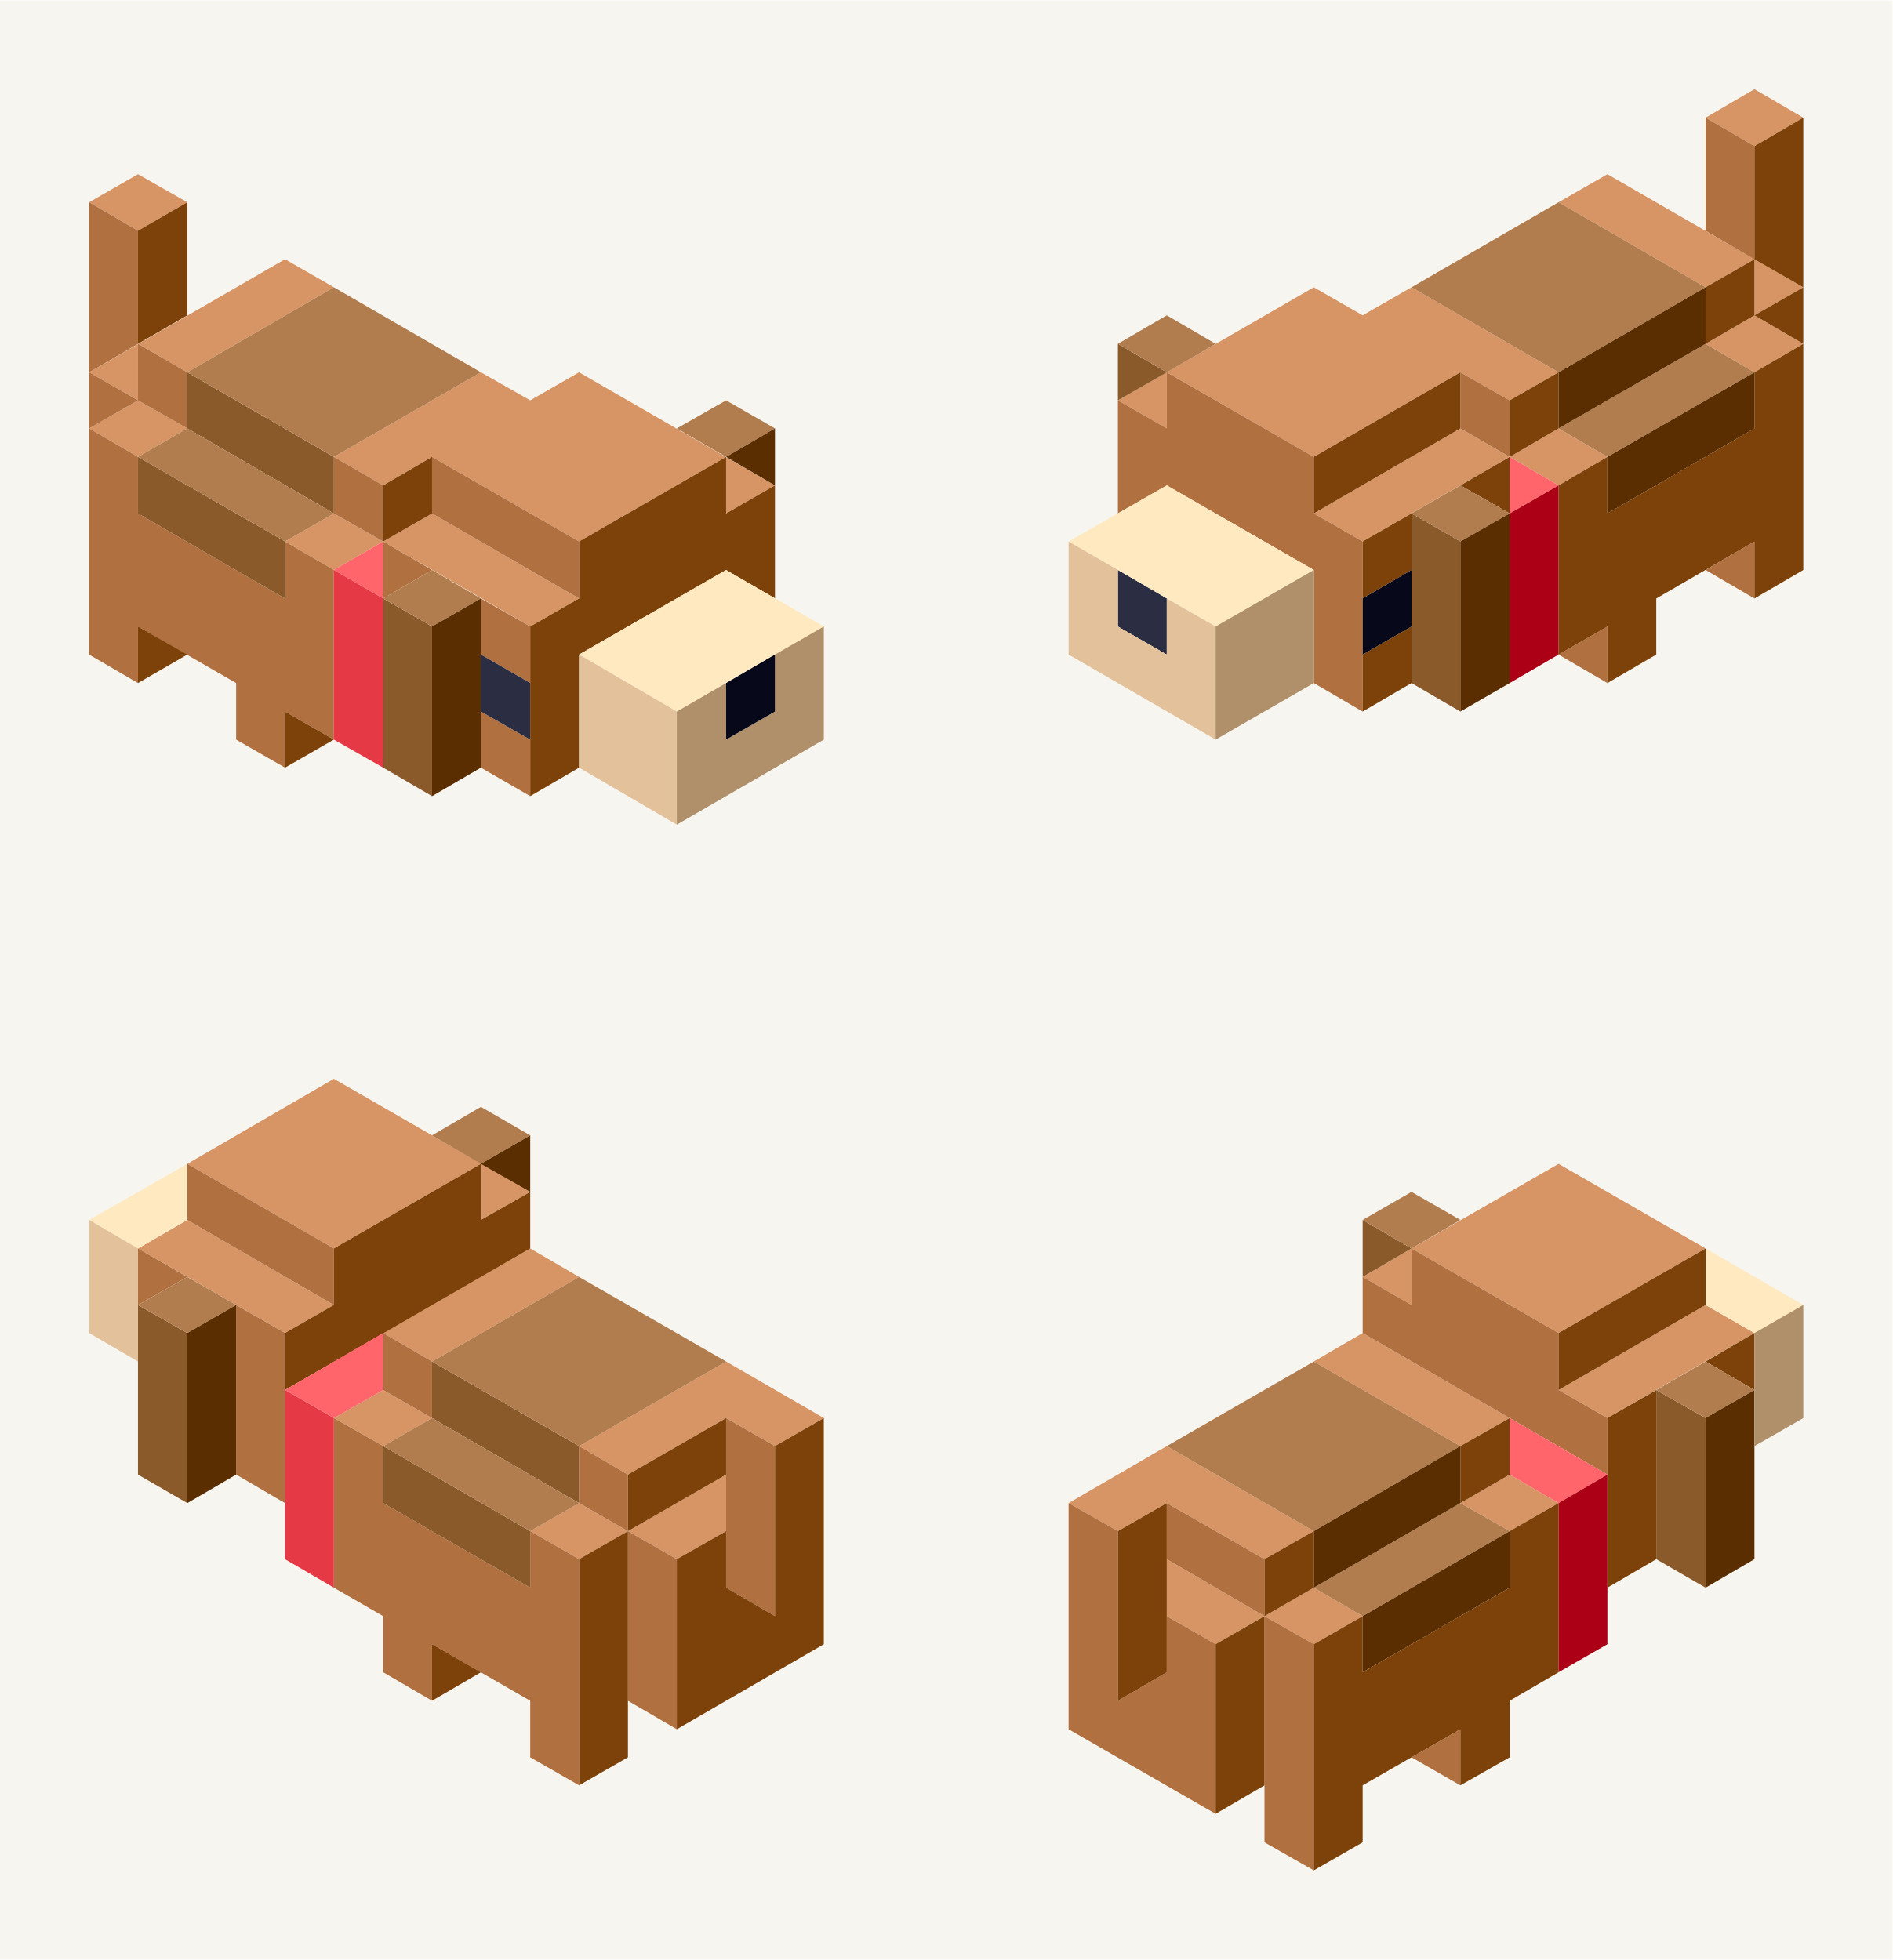
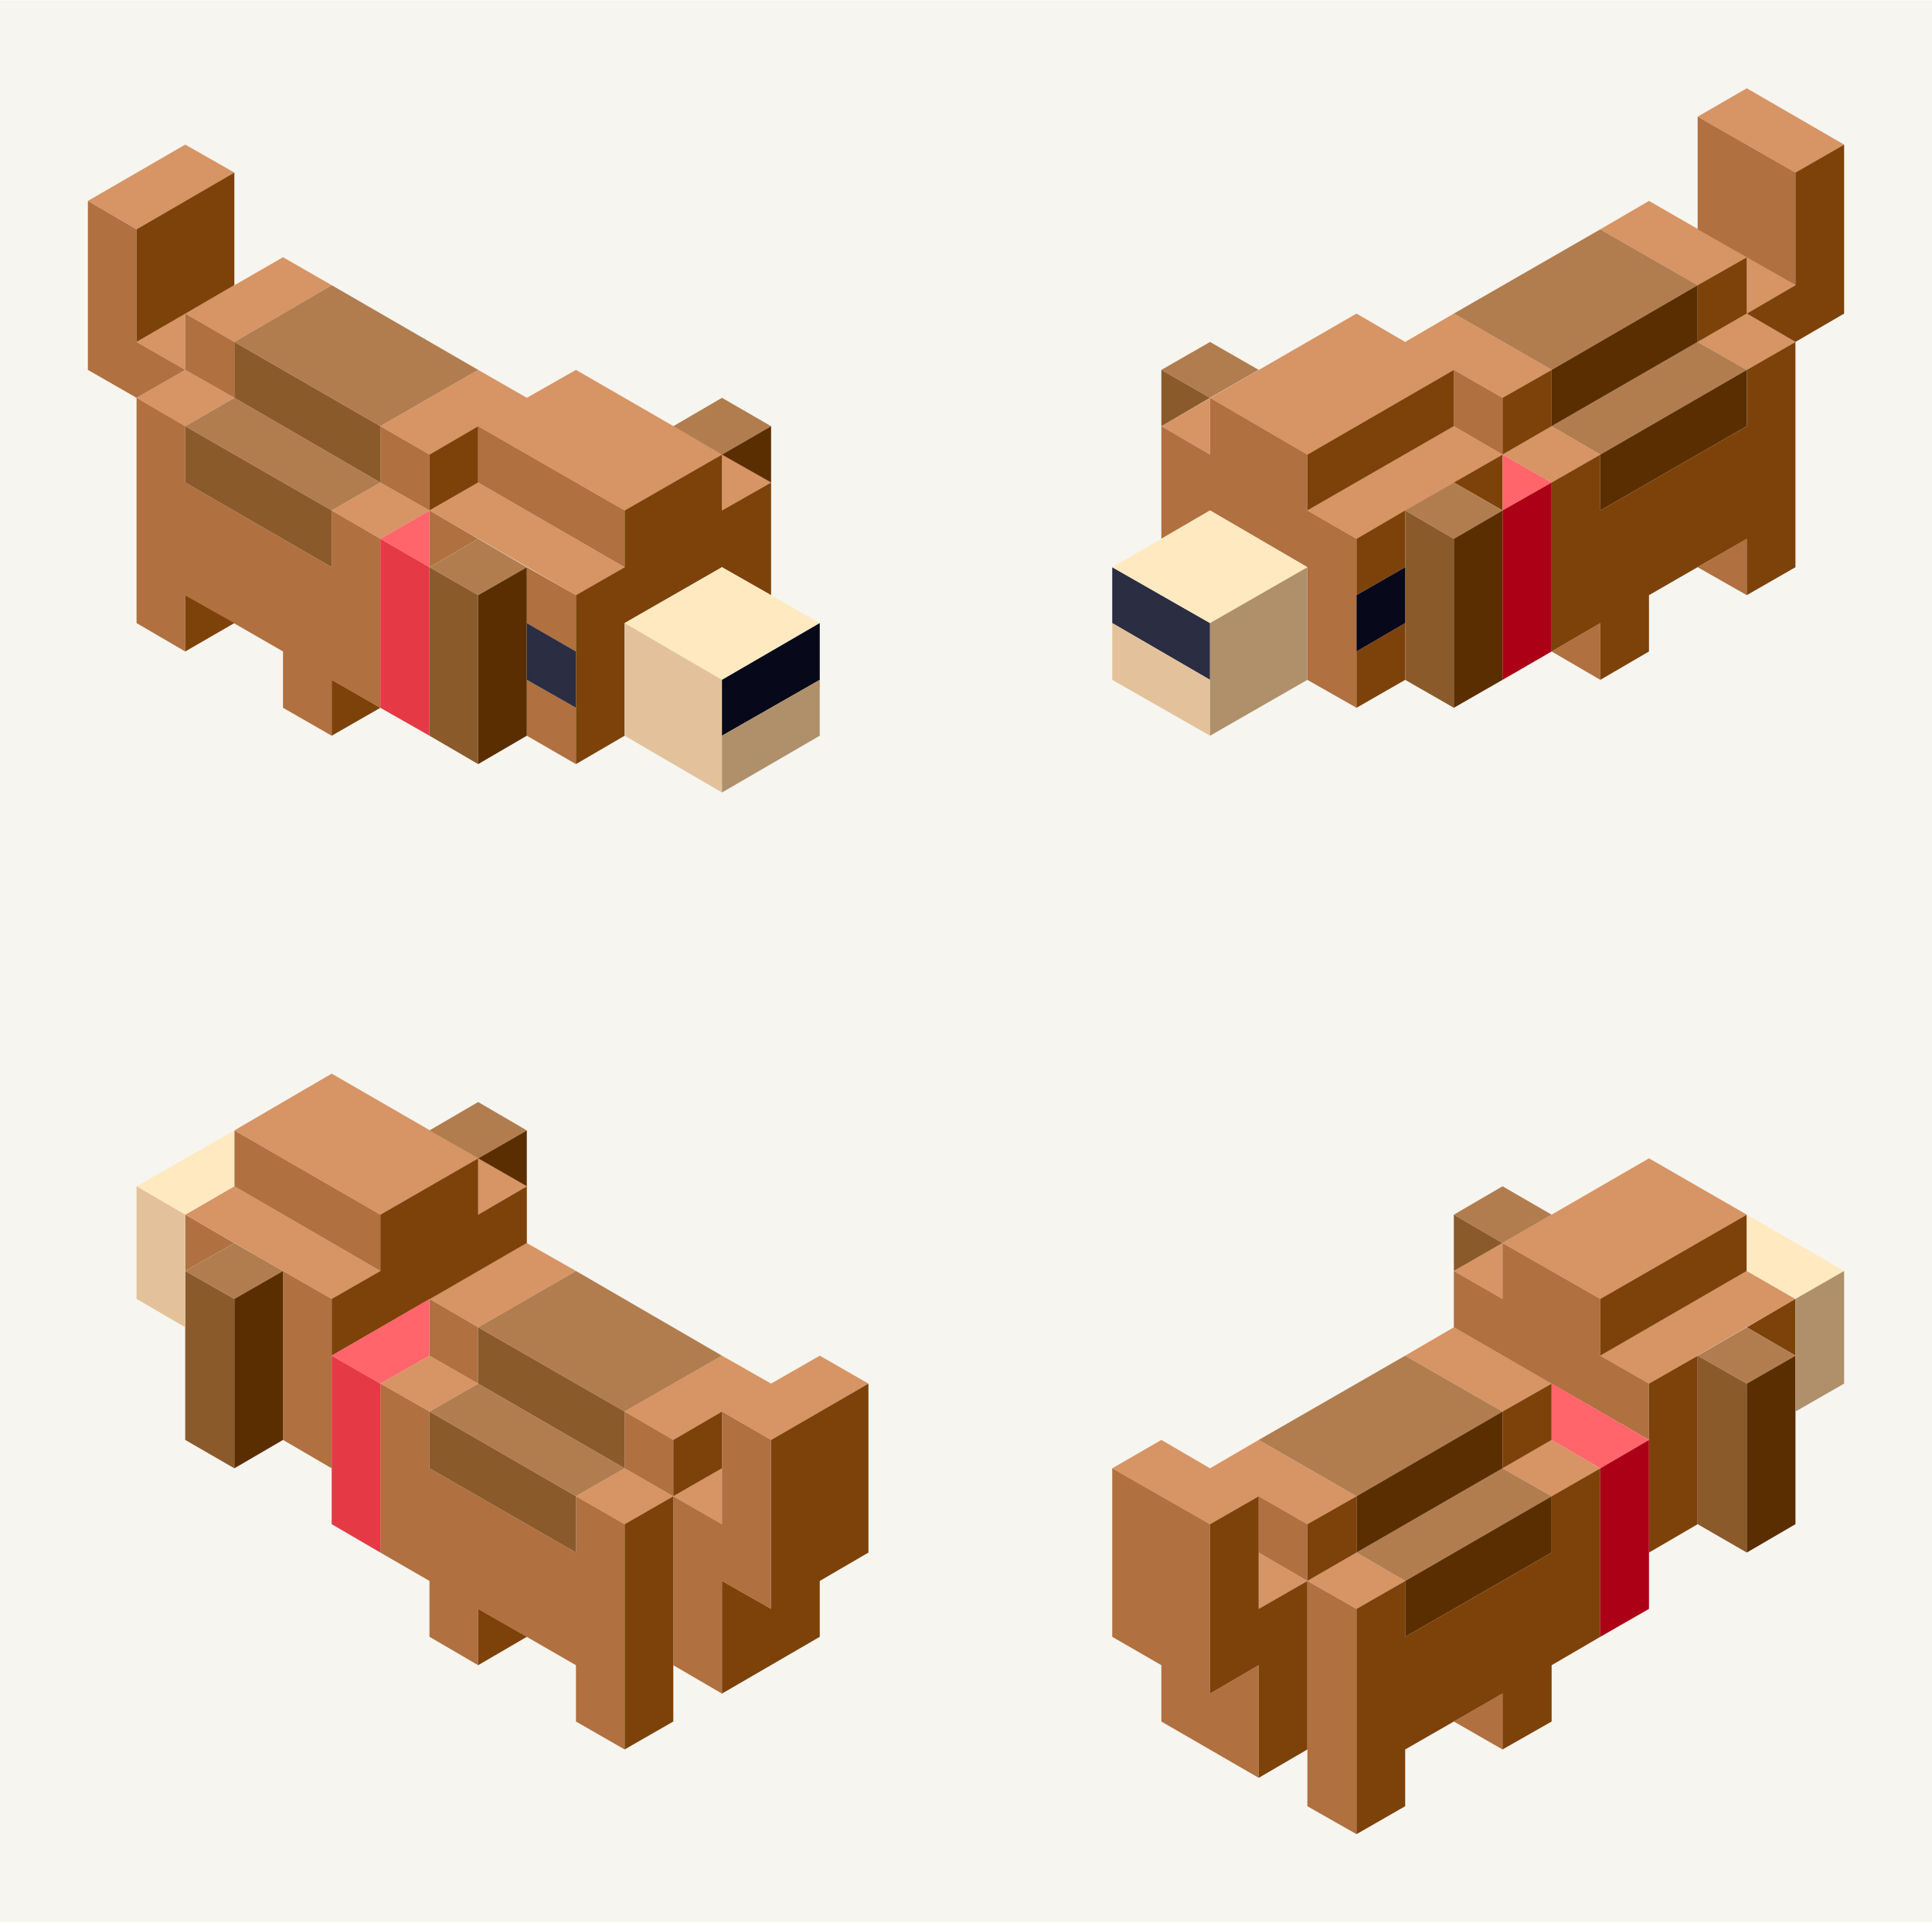
- <svg xmlns="http://www.w3.org/2000/svg" width="640" height="663" viewBox="-0.089 -0.134 4.183 4.331">
-   <rect x="-0.089" y="-0.134" width="4.183" height="4.331" fill="#f7f5f0" />
-   <path fill="#d79464" d="M0.108 0.312L0.216 0.25L0.325 0.312L0.216 0.375ZM0.108 0.688L0.541 0.438L0.649 0.5L0.325 0.688L0.216 0.625L0.216 0.75L0.325 0.812L0.216 0.875L0.108 0.812L0.216 0.75ZM0.541 1.062L0.649 1L0.758 1.062L0.866 1L1.191 1.188L1.083 1.25L0.758 1.062L0.649 1.125ZM0.974 0.688L1.083 0.75L1.191 0.688L1.624 0.938L1.516 1L1.516 0.875L1.191 1.062L0.866 0.875L0.758 0.938L0.649 0.875ZM3.681 0.125L3.789 0.062L3.897 0.125L3.789 0.188ZM3.897 0.5L3.789 0.562L3.897 0.625L3.789 0.688L3.681 0.625L3.789 0.562L3.789 0.438L3.681 0.5L3.356 0.312L3.464 0.25ZM3.248 0.875L2.923 1.062L2.815 1L3.139 0.812ZM3.248 0.875L3.356 0.812L3.464 0.875L3.356 0.938ZM2.923 0.562L3.031 0.5L3.356 0.688L3.248 0.75L3.139 0.688L2.815 0.875L2.49 0.688L2.49 0.812L2.382 0.75L2.815 0.5ZM1.624 3.062L1.516 3L1.299 3.125L1.191 3.062L1.516 2.875L1.732 3ZM1.191 3.188L1.299 3.25L1.516 3.125L1.516 3.25L1.407 3.312L1.299 3.25L1.191 3.312L1.083 3.25ZM0.649 3L0.758 2.938L0.866 3L0.758 3.062ZM1.083 2.625L1.191 2.688L0.866 2.875L0.758 2.812ZM1.083 2.5L0.974 2.562L0.974 2.438L0.649 2.625L0.325 2.438L0.649 2.25ZM0.216 2.625L0.325 2.562L0.649 2.75L0.541 2.812ZM2.273 3.188L2.49 3.062L2.815 3.25L2.706 3.312L2.49 3.188L2.382 3.25ZM2.706 3.438L2.598 3.5L2.49 3.438L2.49 3.312ZM2.706 3.438L2.815 3.375L2.923 3.438L2.815 3.5ZM3.139 3.188L3.248 3.125L3.356 3.188L3.248 3.25ZM2.815 2.875L2.923 2.812L3.248 3L3.139 3.062ZM3.031 2.625L3.031 2.75L2.923 2.688ZM3.031 2.625L3.356 2.438L3.681 2.625L3.356 2.812ZM3.681 2.75L3.789 2.812L3.464 3L3.356 2.938Z" />
-   <path fill="#b07040" d="M0.108 0.312L0.216 0.375L0.216 0.625L0.325 0.688L0.325 0.812L0.216 0.75L0.108 0.812L0.216 0.875L0.216 1L0.541 1.188L0.541 1.062L0.649 1.125L0.649 1.5L0.541 1.438L0.541 1.562L0.433 1.5L0.433 1.375L0.216 1.25L0.216 1.375L0.108 1.312L0.108 0.688L0.216 0.75L0.216 0.625L0.108 0.688ZM0.649 0.875L0.758 0.938L0.758 1.062L0.866 1.125L0.758 1.188L0.758 1.062L0.649 1ZM0.974 1.188L1.083 1.25L1.083 1.375L0.974 1.312ZM0.866 0.875L1.191 1.062L1.191 1.188L0.866 1ZM0.974 1.438L1.083 1.5L1.083 1.625L0.974 1.562ZM3.681 0.125L3.789 0.188L3.789 0.438L3.681 0.375ZM3.681 1.125L3.789 1.062L3.789 1.188ZM3.356 1.312L3.464 1.25L3.464 1.375ZM3.139 0.688L3.248 0.75L3.248 0.875L3.139 0.812ZM2.815 0.875L2.815 1L2.923 1.062L2.923 1.438L2.815 1.375L2.815 1.125L2.49 0.938L2.382 1L2.382 0.75L2.49 0.812L2.49 0.688ZM1.516 3L1.624 3.062L1.624 3.438L1.516 3.375ZM1.191 3.812L1.083 3.75L1.083 3.625L0.866 3.5L0.866 3.625L0.758 3.562L0.758 3.438L0.649 3.375L0.649 3L0.758 3.062L0.758 3.188L1.083 3.375L1.083 3.25L1.191 3.312ZM1.299 3.125L1.299 3.25L1.407 3.312L1.407 3.688L1.299 3.625L1.299 3.25L1.191 3.188L1.191 3.062ZM0.866 2.875L0.866 3L0.758 2.938L0.758 2.812ZM0.325 2.562L0.325 2.438L0.649 2.625L0.649 2.75ZM0.216 2.625L0.325 2.688L0.216 2.75ZM0.433 2.75L0.541 2.812L0.541 3.188L0.433 3.125ZM2.273 3.188L2.382 3.25L2.382 3.625L2.49 3.562L2.49 3.438L2.598 3.5L2.598 3.875L2.273 3.688ZM2.706 3.312L2.706 3.438L2.815 3.5L2.815 4L2.706 3.938L2.706 3.438L2.49 3.312L2.49 3.188ZM3.031 3.75L3.139 3.688L3.139 3.812ZM3.031 2.625L3.356 2.812L3.356 2.938L3.464 3L3.464 3.125L2.923 2.812L2.923 2.688L3.031 2.75Z" />
-   <path fill="#7d420a" d="M0.216 0.375L0.325 0.312L0.325 0.562L0.216 0.625ZM0.216 1.25L0.325 1.312L0.216 1.375ZM0.541 1.438L0.649 1.5L0.541 1.562ZM0.758 0.938L0.866 0.875L0.866 1L0.758 1.062ZM1.191 1.062L1.516 0.875L1.516 1L1.624 0.938L1.624 1.188L1.516 1.125L1.191 1.312L1.191 1.562L1.083 1.625L1.083 1.25L1.191 1.188ZM3.681 0.5L3.789 0.438L3.789 0.188L3.897 0.125L3.897 1.125L3.789 1.188L3.789 1.062L3.572 1.188L3.572 1.312L3.464 1.375L3.464 1.25L3.356 1.312L3.356 0.938L3.464 0.875L3.464 1L3.789 0.812L3.789 0.688L3.897 0.625L3.789 0.562L3.897 0.5L3.789 0.438L3.789 0.562L3.681 0.625ZM3.248 0.75L3.356 0.688L3.356 0.812L3.248 0.875L3.248 1L3.139 0.938L3.248 0.875ZM2.923 1.062L3.031 1L3.031 1.125L2.923 1.188ZM3.139 0.688L3.139 0.812L2.815 1L2.815 0.875ZM2.923 1.312L3.031 1.25L3.031 1.375L2.923 1.438ZM1.624 3.062L1.732 3L1.732 3.5L1.407 3.688L1.407 3.312L1.516 3.25L1.516 3.375L1.624 3.438ZM1.191 3.312L1.299 3.25L1.299 3.75L1.191 3.812ZM0.866 3.5L0.974 3.562L0.866 3.625ZM1.299 3.25L1.299 3.125L1.516 3L1.516 3.125ZM0.974 2.438L0.974 2.562L1.083 2.5L1.083 2.625L0.541 2.938L0.541 2.812L0.649 2.75L0.649 2.625ZM2.382 3.25L2.49 3.188L2.49 3.562L2.382 3.625ZM2.815 3.375L2.706 3.438L2.706 3.812L2.598 3.875L2.598 3.5L2.706 3.438L2.706 3.312L2.815 3.25ZM2.815 3.5L2.923 3.438L2.923 3.562L3.248 3.375L3.248 3.25L3.356 3.188L3.356 3.562L3.248 3.625L3.248 3.75L3.139 3.812L3.139 3.688L2.923 3.812L2.923 3.938L2.815 4ZM3.248 3.125L3.139 3.188L3.139 3.062L3.248 3ZM3.681 2.625L3.681 2.75L3.356 2.938L3.356 2.812ZM3.681 2.875L3.789 2.812L3.789 2.938ZM3.464 3L3.572 2.938L3.572 3.312L3.464 3.375Z" />
-   <path fill="#8b5a2b" d="M0.649 0.875L0.649 1L0.325 0.812L0.325 0.688ZM0.216 0.875L0.541 1.062L0.541 1.188L0.216 1ZM0.758 1.188L0.866 1.25L0.866 1.625L0.758 1.562ZM3.031 1L3.139 1.062L3.139 1.438L3.031 1.375ZM2.382 0.625L2.49 0.688L2.382 0.75ZM0.866 2.875L1.191 3.062L1.191 3.188L0.866 3ZM0.758 3.062L1.083 3.25L1.083 3.375L0.758 3.188ZM0.216 2.75L0.325 2.812L0.325 3.188L0.216 3.125ZM2.923 2.562L3.031 2.625L2.923 2.688ZM3.572 2.938L3.681 3L3.681 3.375L3.572 3.312Z" />
-   <path fill="#b17d4f" d="M0.649 1L0.541 1.062L0.216 0.875L0.325 0.812ZM0.866 1.125L0.974 1.188L0.866 1.25L0.758 1.188ZM0.649 0.5L0.974 0.688L0.649 0.875L0.325 0.688ZM1.407 0.812L1.516 0.75L1.624 0.812L1.516 0.875ZM3.356 0.812L3.681 0.625L3.789 0.688L3.464 0.875ZM3.031 1L3.139 0.938L3.248 1L3.139 1.062ZM3.681 0.5L3.356 0.688L3.031 0.5L3.356 0.312ZM2.382 0.625L2.49 0.562L2.598 0.625L2.49 0.688ZM1.191 2.688L1.516 2.875L1.191 3.062L0.866 2.875ZM0.758 3.062L0.866 3L1.191 3.188L1.083 3.25ZM0.216 2.75L0.325 2.688L0.433 2.75L0.325 2.812ZM0.866 2.375L0.974 2.312L1.083 2.375L0.974 2.438ZM2.815 2.875L3.139 3.062L2.815 3.25L2.49 3.062ZM3.139 3.188L3.248 3.25L2.923 3.438L2.815 3.375ZM2.923 2.562L3.031 2.5L3.139 2.562L3.031 2.625ZM3.572 2.938L3.681 2.875L3.789 2.938L3.681 3Z" />
-   <path fill="#5b2e00" d="M0.866 1.25L0.974 1.188L0.974 1.562L0.866 1.625ZM1.516 0.875L1.624 0.812L1.624 0.938ZM3.356 0.812L3.356 0.688L3.681 0.5L3.681 0.625ZM3.789 0.688L3.789 0.812L3.464 1L3.464 0.875ZM3.139 1.062L3.248 1L3.248 1.375L3.139 1.438ZM0.325 2.812L0.433 2.75L0.433 3.125L0.325 3.188ZM0.974 2.438L1.083 2.375L1.083 2.5ZM3.139 3.062L3.139 3.188L2.815 3.375L2.815 3.25ZM3.248 3.25L3.248 3.375L2.923 3.562L2.923 3.438ZM3.681 3L3.789 2.938L3.789 3.312L3.681 3.375Z" />
-   <path fill="#ff656a" d="M0.649 1.125L0.758 1.062L0.758 1.188ZM3.248 0.875L3.356 0.938L3.248 1ZM0.758 2.812L0.758 2.938L0.649 3L0.541 2.938ZM3.248 3L3.464 3.125L3.356 3.188L3.248 3.125Z" />
+ <svg xmlns="http://www.w3.org/2000/svg" width="640" height="637" viewBox="-0.195 -0.07 4.287 4.265">
+   <rect x="-0.195" y="-0.07" width="4.287" height="4.265" fill="#f7f5f0" />
+   <path fill="#d79464" d="M0.216 0.25L0.325 0.312L0.108 0.438L0 0.375ZM0.216 0.625L0.216 0.75L0.325 0.812L0.216 0.875L0.108 0.812L0.216 0.75L0.108 0.688ZM0.216 0.625L0.433 0.5L0.541 0.562L0.325 0.688ZM0.541 1.062L0.649 1L0.758 1.062L0.866 1L1.191 1.188L1.083 1.25L0.758 1.062L0.649 1.125ZM0.866 0.75L0.974 0.812L1.083 0.75L1.516 1L1.407 1.062L1.407 0.938L1.191 1.062L0.866 0.875L0.758 0.938L0.649 0.875ZM3.572 0.188L3.681 0.125L3.897 0.25L3.789 0.312ZM3.789 0.562L3.681 0.625L3.789 0.688L3.681 0.75L3.572 0.688L3.681 0.625L3.681 0.5L3.572 0.562L3.356 0.438L3.464 0.375ZM3.248 0.875L3.356 0.938L3.248 1L3.139 0.938L2.815 1.125L2.706 1.062L3.031 0.875L3.139 0.938ZM2.923 0.688L3.031 0.625L3.248 0.75L3.139 0.812L3.031 0.75L2.706 0.938L2.49 0.812L2.49 0.938L2.382 0.875L2.815 0.625ZM1.516 3L1.624 2.938L1.732 3L1.516 3.125L1.407 3.062L1.299 3.125L1.191 3.062L1.407 2.938ZM1.083 3.25L1.191 3.188L1.299 3.25L1.407 3.188L1.407 3.312L1.299 3.25L1.191 3.312ZM0.649 3L0.758 2.938L0.866 3L0.758 3.062ZM0.974 2.688L1.083 2.75L0.866 2.875L0.758 2.812ZM0.974 2.562L0.866 2.625L0.866 2.5L0.649 2.625L0.325 2.438L0.541 2.312ZM0.216 2.625L0.325 2.562L0.649 2.75L0.541 2.812ZM2.273 3.188L2.382 3.125L2.49 3.188L2.598 3.125L2.815 3.25L2.706 3.312L2.598 3.25L2.49 3.312ZM2.706 3.438L2.598 3.5L2.598 3.375ZM2.706 3.438L2.815 3.375L2.923 3.438L2.815 3.5ZM3.139 3.188L3.248 3.125L3.356 3.188L3.248 3.25ZM2.923 2.938L3.031 2.875L3.248 3L3.139 3.062ZM3.139 2.688L3.139 2.812L3.031 2.75ZM3.139 2.688L3.464 2.5L3.681 2.625L3.356 2.812ZM3.681 2.75L3.789 2.812L3.464 3L3.356 2.938Z" />
+   <path fill="#b07040" d="M0 0.375L0.108 0.438L0.108 0.688L0.216 0.75L0.108 0.812L0.216 0.875L0.216 1L0.541 1.188L0.541 1.062L0.649 1.125L0.649 1.5L0.541 1.438L0.541 1.562L0.433 1.5L0.433 1.375L0.216 1.25L0.216 1.375L0.108 1.312L0.108 0.812L0 0.75ZM0.216 0.625L0.325 0.688L0.325 0.812L0.216 0.75ZM0.866 0.875L1.191 1.062L1.191 1.188L0.866 1ZM0.649 0.875L0.758 0.938L0.758 1.062L0.866 1.125L0.758 1.188L0.758 1.062L0.649 1ZM0.974 1.188L1.083 1.25L1.083 1.375L0.974 1.312ZM0.974 1.438L1.083 1.5L1.083 1.625L0.974 1.562ZM3.572 0.188L3.789 0.312L3.789 0.562L3.572 0.438ZM3.572 1.188L3.681 1.125L3.681 1.25ZM3.248 1.375L3.356 1.312L3.356 1.438ZM3.031 0.75L3.139 0.812L3.139 0.938L3.031 0.875ZM2.706 1.062L2.815 1.125L2.815 1.5L2.706 1.438L2.706 1.188L2.49 1.062L2.382 1.125L2.382 0.875L2.49 0.938L2.49 0.812L2.706 0.938ZM1.407 3.062L1.516 3.125L1.516 3.5L1.407 3.438L1.407 3.688L1.299 3.625L1.299 3.25L1.191 3.188L1.191 3.062L1.299 3.125L1.299 3.25L1.407 3.312ZM1.191 3.812L1.083 3.75L1.083 3.625L0.866 3.5L0.866 3.625L0.758 3.562L0.758 3.438L0.649 3.375L0.649 3L0.758 3.062L0.758 3.188L1.083 3.375L1.083 3.25L1.191 3.312ZM0.866 2.875L0.866 3L0.758 2.938L0.758 2.812ZM0.325 2.562L0.325 2.438L0.649 2.625L0.649 2.75ZM0.216 2.625L0.325 2.688L0.216 2.75ZM0.433 2.75L0.541 2.812L0.541 3.188L0.433 3.125ZM2.273 3.188L2.49 3.312L2.49 3.688L2.598 3.625L2.598 3.875L2.382 3.75L2.382 3.625L2.273 3.562ZM2.706 3.438L2.598 3.375L2.598 3.25L2.706 3.312ZM2.706 3.438L2.815 3.5L2.815 4L2.706 3.938ZM3.031 3.75L3.139 3.688L3.139 3.812ZM3.139 2.688L3.356 2.812L3.356 2.938L3.464 3L3.464 3.125L3.031 2.875L3.031 2.75L3.139 2.812Z" />
+   <path fill="#7d420a" d="M0.325 0.312L0.325 0.562L0.108 0.688L0.108 0.438ZM0.216 1.25L0.325 1.312L0.216 1.375ZM0.541 1.438L0.649 1.5L0.541 1.562ZM0.758 0.938L0.866 0.875L0.866 1L0.758 1.062ZM1.083 1.25L1.191 1.188L1.191 1.062L1.407 0.938L1.407 1.062L1.516 1L1.516 1.25L1.407 1.188L1.191 1.312L1.191 1.562L1.083 1.625ZM3.572 0.562L3.681 0.5L3.681 0.625L3.572 0.688ZM3.681 0.625L3.789 0.562L3.789 0.312L3.897 0.25L3.897 0.625L3.789 0.688L3.789 1.188L3.681 1.25L3.681 1.125L3.464 1.25L3.464 1.375L3.356 1.438L3.356 1.312L3.248 1.375L3.248 1L3.356 0.938L3.356 1.062L3.681 0.875L3.681 0.75L3.789 0.688ZM3.139 0.812L3.248 0.75L3.248 0.875L3.139 0.938L3.139 1.062L3.031 1L3.139 0.938ZM3.031 0.75L3.031 0.875L2.706 1.062L2.706 0.938ZM2.815 1.125L2.923 1.062L2.923 1.188L2.815 1.25ZM2.815 1.375L2.923 1.312L2.923 1.438L2.815 1.5ZM1.732 3L1.732 3.375L1.624 3.438L1.624 3.562L1.407 3.688L1.407 3.438L1.516 3.5L1.516 3.125ZM1.191 3.312L1.299 3.25L1.299 3.125L1.407 3.062L1.407 3.188L1.299 3.25L1.299 3.75L1.191 3.812ZM0.866 3.5L0.974 3.562L0.866 3.625ZM0.866 2.5L0.866 2.625L0.974 2.562L0.974 2.688L0.541 2.938L0.541 2.812L0.649 2.75L0.649 2.625ZM2.49 3.312L2.598 3.25L2.598 3.5L2.706 3.438L2.706 3.312L2.815 3.25L2.815 3.375L2.706 3.438L2.706 3.812L2.598 3.875L2.598 3.625L2.49 3.688ZM2.815 3.5L2.923 3.438L2.923 3.562L3.248 3.375L3.248 3.25L3.356 3.188L3.356 3.562L3.248 3.625L3.248 3.75L3.139 3.812L3.139 3.688L2.923 3.812L2.923 3.938L2.815 4ZM3.248 3.125L3.139 3.188L3.139 3.062L3.248 3ZM3.681 2.625L3.681 2.75L3.356 2.938L3.356 2.812ZM3.681 2.875L3.789 2.812L3.789 2.938ZM3.464 3L3.572 2.938L3.572 3.312L3.464 3.375Z" />
+   <path fill="#b17d4f" d="M0.541 1.062L0.216 0.875L0.325 0.812L0.649 1ZM0.758 1.188L0.866 1.125L0.974 1.188L0.866 1.25ZM0.325 0.688L0.541 0.562L0.866 0.75L0.649 0.875ZM1.299 0.875L1.407 0.812L1.516 0.875L1.407 0.938ZM3.248 0.875L3.572 0.688L3.681 0.75L3.356 0.938ZM2.923 1.062L3.031 1L3.139 1.062L3.031 1.125ZM3.572 0.562L3.248 0.75L3.031 0.625L3.356 0.438ZM2.382 0.75L2.49 0.688L2.598 0.75L2.49 0.812ZM1.083 2.75L1.407 2.938L1.191 3.062L0.866 2.875ZM0.758 3.062L0.866 3L1.191 3.188L1.083 3.25ZM0.216 2.75L0.325 2.688L0.433 2.75L0.325 2.812ZM0.758 2.438L0.866 2.375L0.974 2.438L0.866 2.5ZM2.923 2.938L3.139 3.062L2.815 3.25L2.598 3.125ZM3.139 3.188L3.248 3.25L2.923 3.438L2.815 3.375ZM3.031 2.625L3.139 2.562L3.248 2.625L3.139 2.688ZM3.572 2.938L3.681 2.875L3.789 2.938L3.681 3Z" />
+   <path fill="#8b5a2b" d="M0.541 1.062L0.541 1.188L0.216 1L0.216 0.875ZM0.758 1.188L0.866 1.25L0.866 1.625L0.758 1.562ZM0.325 0.688L0.649 0.875L0.649 1L0.325 0.812ZM2.923 1.062L3.031 1.125L3.031 1.5L2.923 1.438ZM2.382 0.75L2.49 0.812L2.382 0.875ZM0.866 2.875L1.191 3.062L1.191 3.188L0.866 3ZM0.758 3.062L1.083 3.25L1.083 3.375L0.758 3.188ZM0.216 2.75L0.325 2.812L0.325 3.188L0.216 3.125ZM3.031 2.625L3.139 2.688L3.031 2.75ZM3.572 2.938L3.681 3L3.681 3.375L3.572 3.312Z" />
+   <path fill="#5b2e00" d="M0.866 1.25L0.974 1.188L0.974 1.562L0.866 1.625ZM1.407 0.938L1.516 0.875L1.516 1ZM3.356 0.938L3.681 0.75L3.681 0.875L3.356 1.062ZM3.031 1.125L3.139 1.062L3.139 1.438L3.031 1.5ZM3.572 0.562L3.572 0.688L3.248 0.875L3.248 0.75ZM0.325 2.812L0.433 2.75L0.433 3.125L0.325 3.188ZM0.866 2.5L0.974 2.438L0.974 2.562ZM3.139 3.062L3.139 3.188L2.815 3.375L2.815 3.25ZM3.248 3.25L3.248 3.375L2.923 3.562L2.923 3.438ZM3.681 3L3.789 2.938L3.789 3.312L3.681 3.375Z" />
+   <path fill="#ff656a" d="M0.649 1.125L0.758 1.062L0.758 1.188ZM3.139 0.938L3.248 1L3.139 1.062ZM0.758 2.812L0.758 2.938L0.649 3L0.541 2.938ZM3.248 3L3.464 3.125L3.356 3.188L3.248 3.125Z" />
  <path fill="#e63946" d="M0.649 1.125L0.758 1.188L0.758 1.562L0.649 1.5ZM0.541 2.938L0.649 3L0.649 3.375L0.541 3.312Z" />
-   <path fill="#2b2d42" d="M0.974 1.312L1.083 1.375L1.083 1.5L0.974 1.438ZM2.382 1.125L2.49 1.188L2.49 1.312L2.382 1.25Z" />
-   <path fill="#ffe9c1" d="M1.516 1.125L1.732 1.25L1.407 1.438L1.191 1.312ZM2.49 0.938L2.815 1.125L2.598 1.25L2.273 1.062ZM0.325 2.438L0.325 2.562L0.216 2.625L0.108 2.562ZM3.681 2.625L3.897 2.75L3.789 2.812L3.681 2.75Z" />
-   <path fill="#e3c29b" d="M1.191 1.312L1.407 1.438L1.407 1.688L1.191 1.562ZM2.273 1.062L2.382 1.125L2.382 1.25L2.49 1.312L2.49 1.188L2.598 1.25L2.598 1.5L2.273 1.312ZM0.108 2.562L0.216 2.625L0.216 2.875L0.108 2.812Z" />
-   <path fill="#af906a" d="M1.624 1.312L1.732 1.25L1.732 1.5L1.407 1.688L1.407 1.438L1.516 1.375L1.516 1.5L1.624 1.438ZM2.815 1.125L2.815 1.375L2.598 1.5L2.598 1.25ZM3.789 2.812L3.897 2.75L3.897 3L3.789 3.062Z" />
-   <path fill="#070819" d="M1.516 1.375L1.624 1.312L1.624 1.438L1.516 1.5ZM2.923 1.188L3.031 1.125L3.031 1.25L2.923 1.312Z" />
-   <path fill="#ac0016" d="M3.248 1L3.356 0.938L3.356 1.312L3.248 1.375ZM3.356 3.188L3.464 3.125L3.464 3.5L3.356 3.562Z" />
+   <path fill="#2b2d42" d="M0.974 1.312L1.083 1.375L1.083 1.5L0.974 1.438ZM2.273 1.188L2.49 1.312L2.49 1.438L2.273 1.312Z" />
+   <path fill="#ffe9c1" d="M1.407 1.188L1.624 1.312L1.407 1.438L1.191 1.312ZM2.49 1.062L2.706 1.188L2.49 1.312L2.273 1.188ZM0.325 2.438L0.325 2.562L0.216 2.625L0.108 2.562ZM3.681 2.625L3.897 2.75L3.789 2.812L3.681 2.75Z" />
+   <path fill="#e3c29b" d="M1.191 1.312L1.407 1.438L1.407 1.688L1.191 1.562ZM2.273 1.312L2.49 1.438L2.49 1.562L2.273 1.438ZM0.108 2.562L0.216 2.625L0.216 2.875L0.108 2.812Z" />
+   <path fill="#070819" d="M1.624 1.312L1.624 1.438L1.407 1.562L1.407 1.438ZM2.815 1.25L2.923 1.188L2.923 1.312L2.815 1.375Z" />
+   <path fill="#af906a" d="M1.624 1.438L1.624 1.562L1.407 1.688L1.407 1.562ZM2.706 1.188L2.706 1.438L2.49 1.562L2.49 1.312ZM3.789 2.812L3.897 2.75L3.897 3L3.789 3.062Z" />
+   <path fill="#ac0016" d="M3.139 1.062L3.248 1L3.248 1.375L3.139 1.438ZM3.356 3.188L3.464 3.125L3.464 3.5L3.356 3.562Z" />
</svg>
